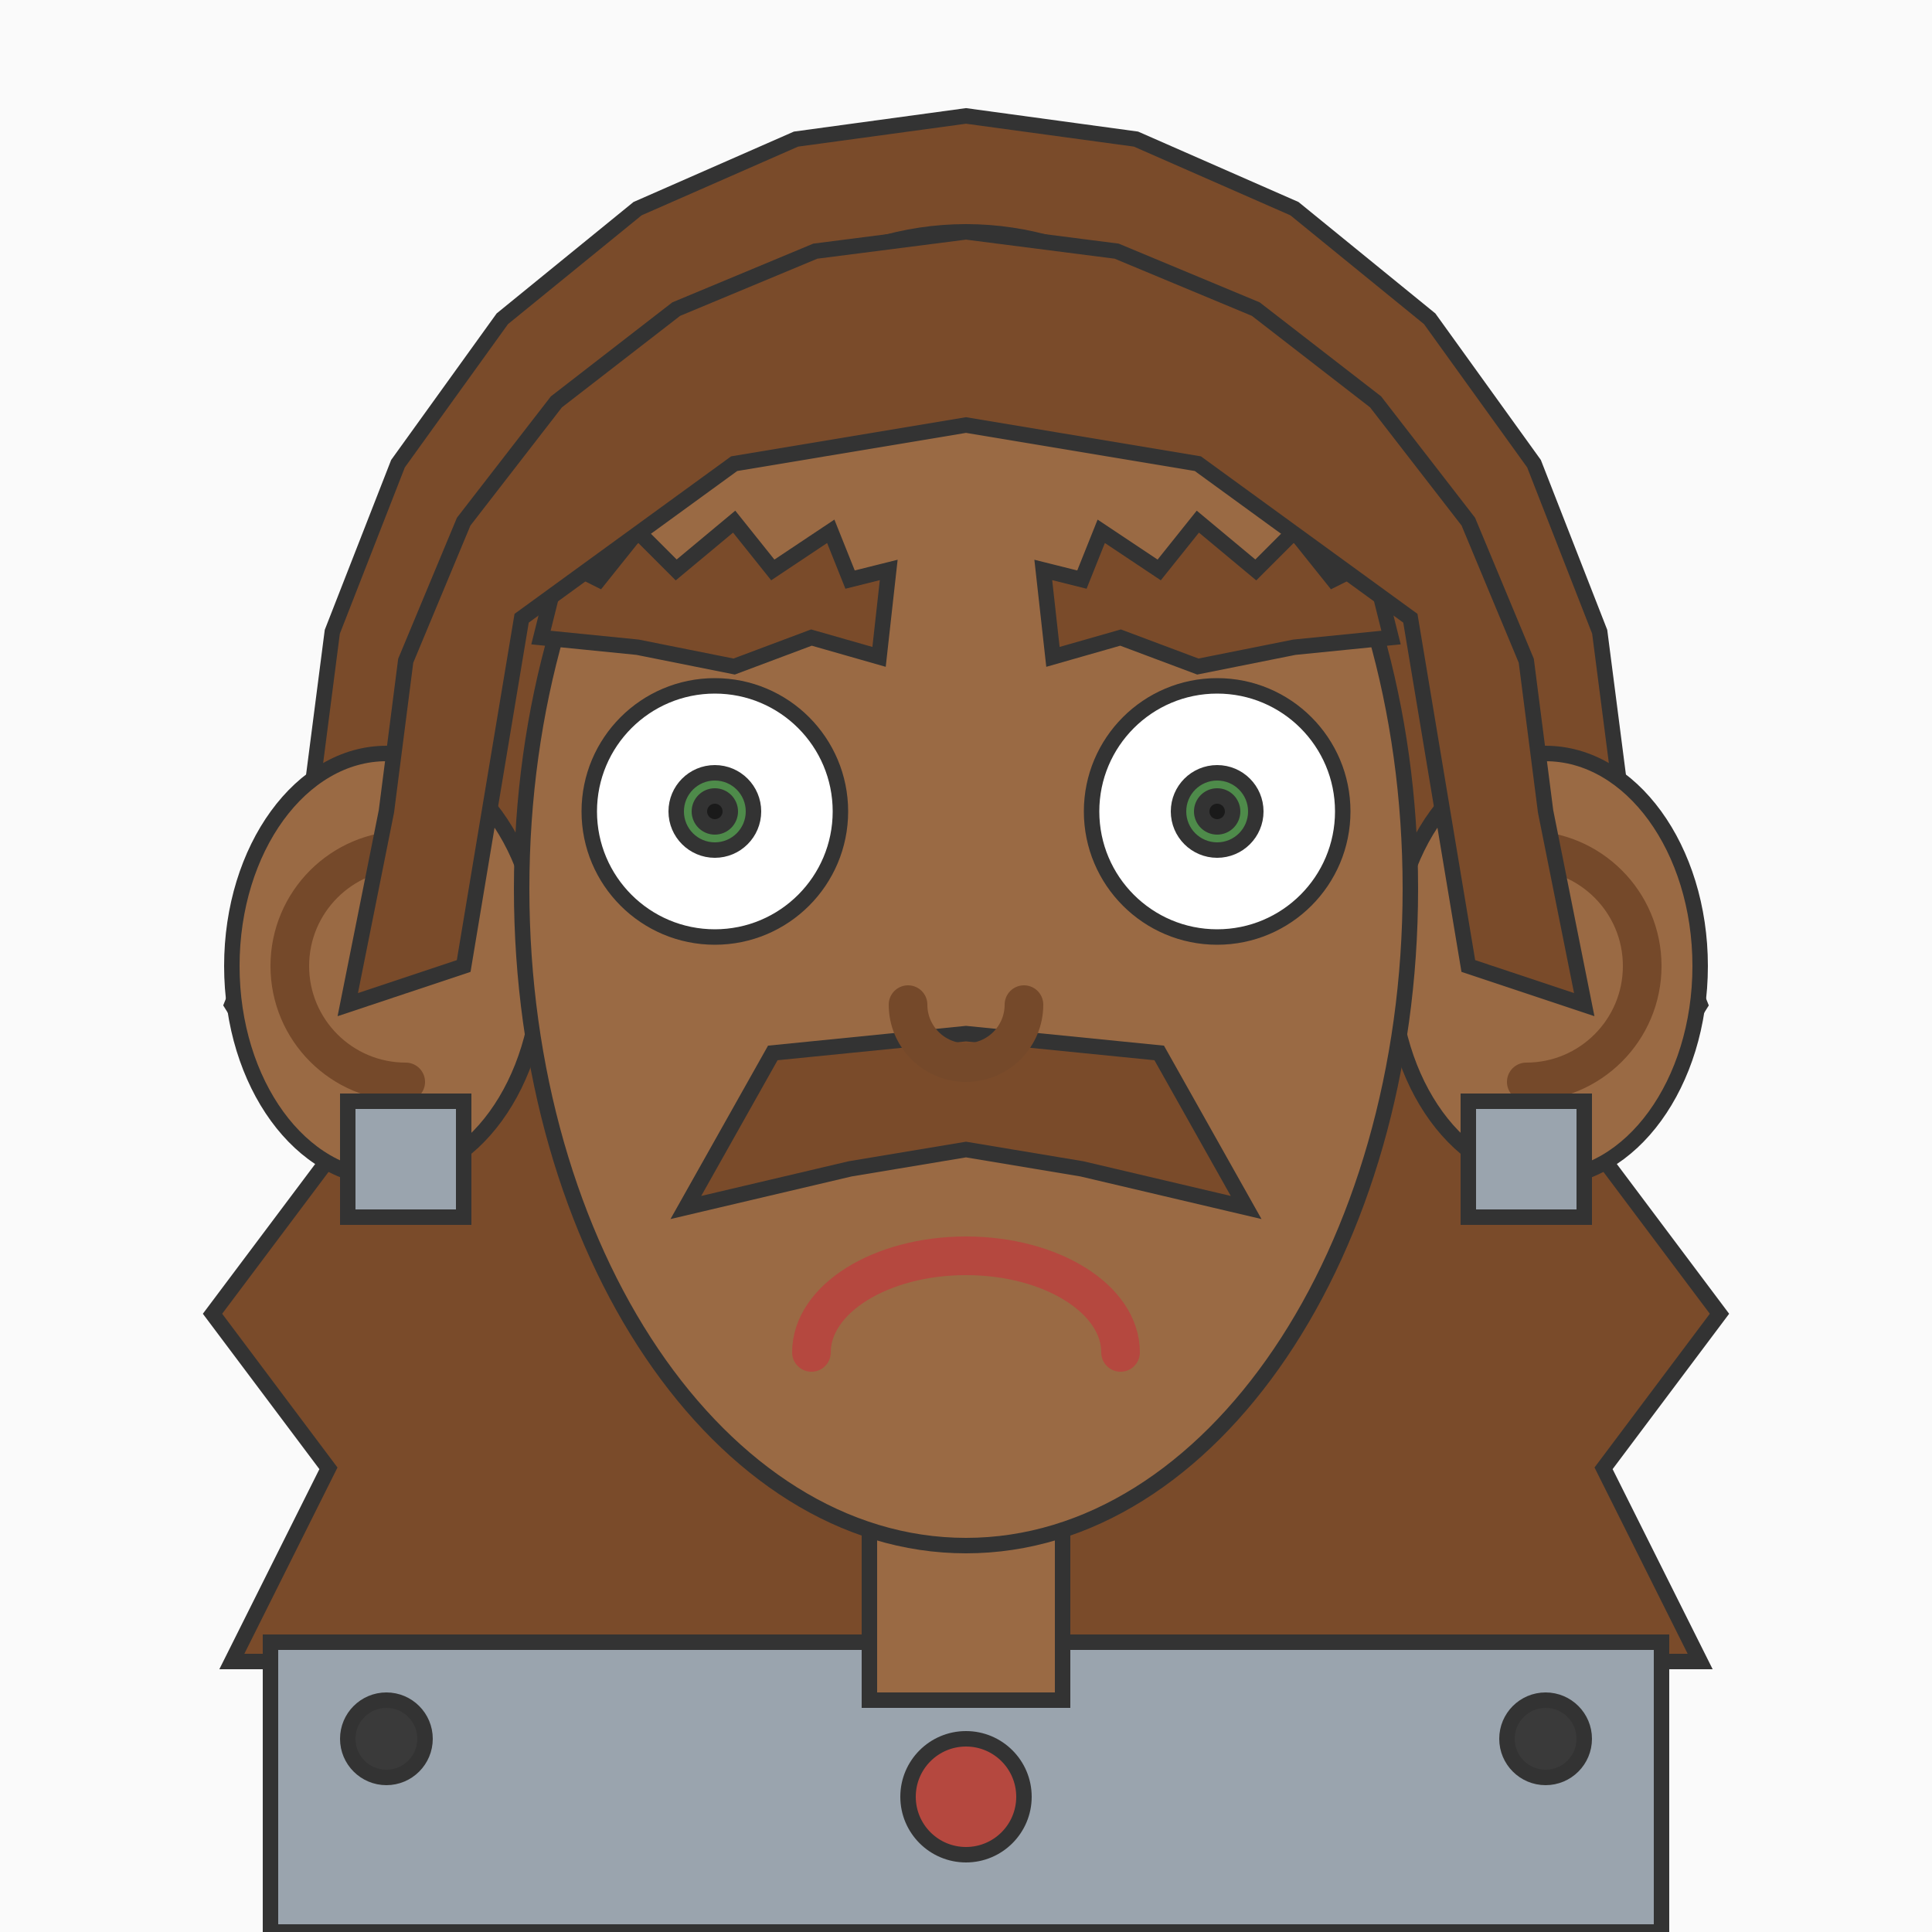
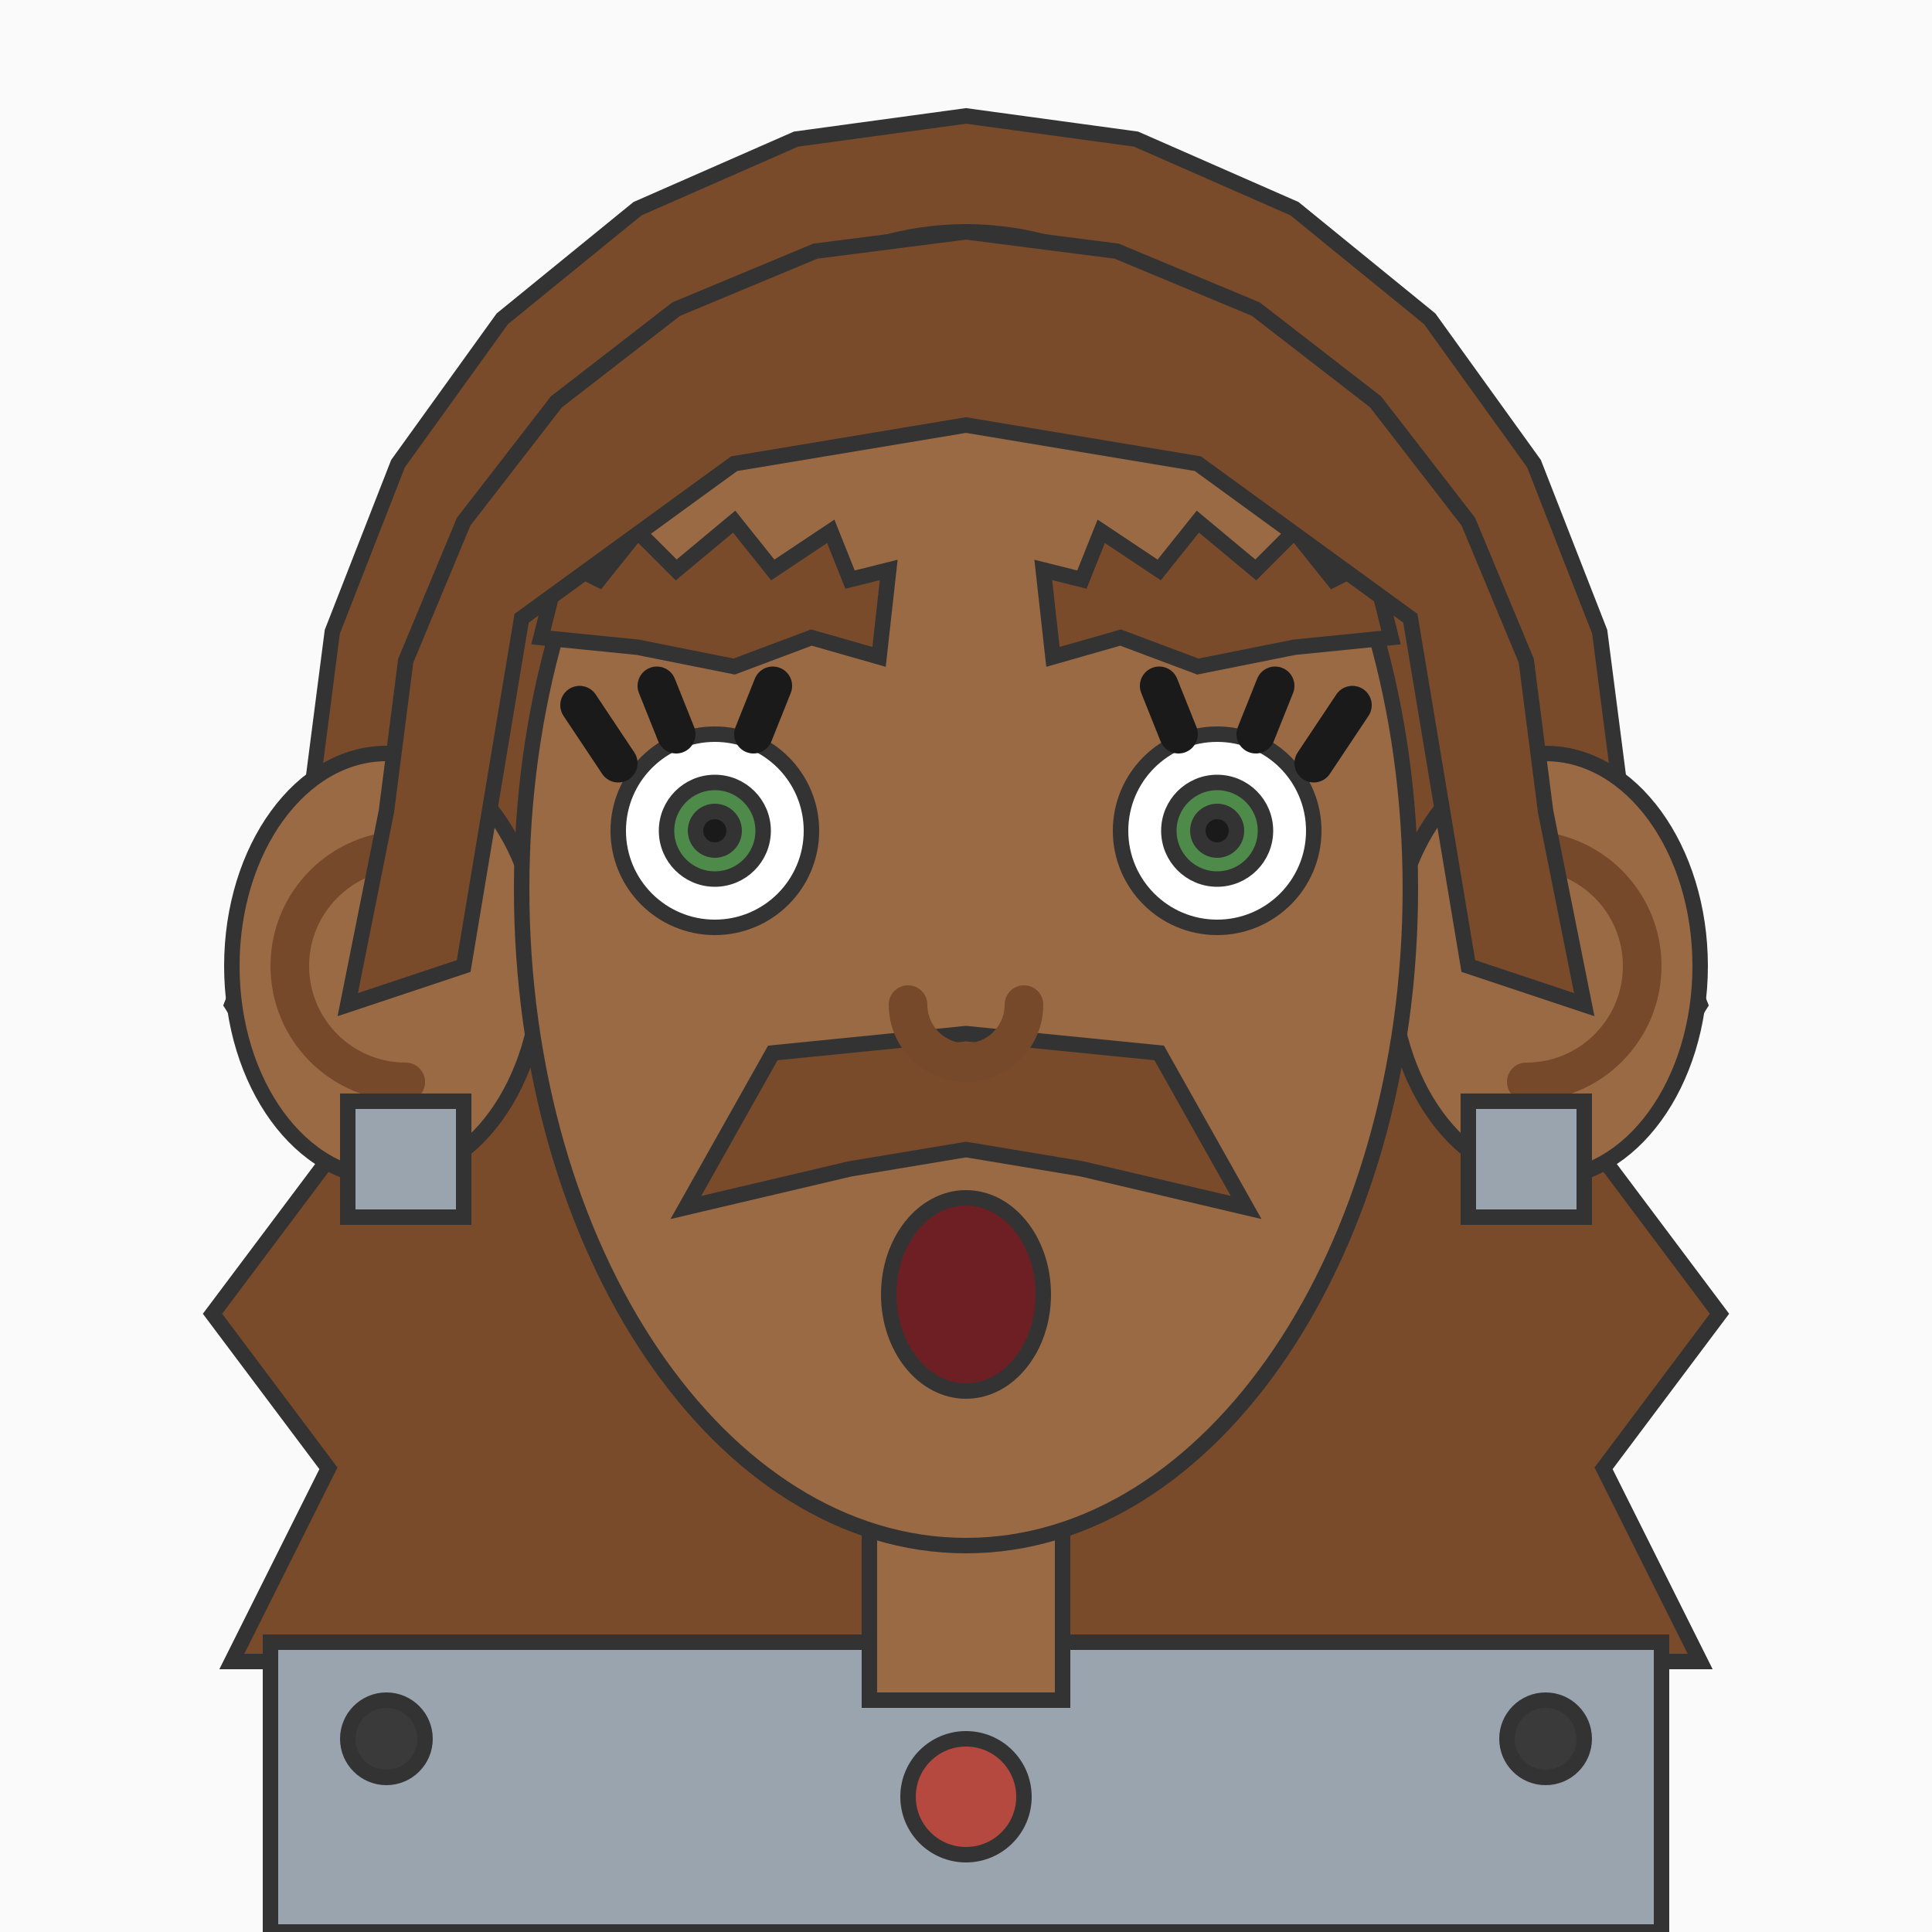
<svg xmlns="http://www.w3.org/2000/svg" viewBox="0 0 100 100" width="200" height="200">
  <rect width="100" height="100" fill="#fafafa" />
  <polygon points="16,42 17.2,32.7 20.6,24 26,16.5 33,10.8 41.2,7.2 50,6 58.8,7.2 67,10.8 74,16.5 79.4,24 82.8,32.7 84,42 88,52 83,60 89,68 83,76 88,86 12,86 17,76 11,68 17,60 12,52" fill="#7A4B2A" stroke="#333" stroke-width="0.8" />
  <rect x="14" y="85" width="72" height="15" fill="#9AA4AE" stroke="#333" stroke-width="0.8" />
  <ellipse cx="20" cy="90" rx="2" ry="2" fill="#3A3A3A" stroke="#333" stroke-width="0.8" />
  <ellipse cx="80" cy="90" rx="2" ry="2" fill="#3A3A3A" stroke="#333" stroke-width="0.8" />
  <ellipse cx="50" cy="93" rx="3" ry="3" fill="#B5483F" stroke="#333" stroke-width="0.8" />
  <rect x="45" y="70" width="10" height="18" fill="#9A6A44" stroke="#333" stroke-width="0.8" />
  <ellipse cx="20" cy="50" rx="8" ry="11" fill="#9A6A44" stroke="#333" stroke-width="0.8" />
  <path d="M21 44 A6 6 0 0 0 21 56" fill="none" stroke="#75492A" stroke-width="2" stroke-linecap="round" stroke-linejoin="round" />
  <ellipse cx="80" cy="50" rx="8" ry="11" fill="#9A6A44" stroke="#333" stroke-width="0.8" />
  <path d="M79 44 A6 6 0 0 1 79 56" fill="none" stroke="#75492A" stroke-width="2" stroke-linecap="round" stroke-linejoin="round" />
  <ellipse cx="50" cy="46" rx="23" ry="34" fill="#9A6A44" stroke="#333" stroke-width="0.8" />
-   <path d="M42 70 A8 5 0 0 1 58 70" fill="none" stroke="#B5483F" stroke-width="2" stroke-linecap="round" stroke-linejoin="round" />
+   <ellipse cx="50" cy="67" rx="4" ry="5" fill="#6E1F24" stroke="#333" stroke-width="0.8" />
  <polygon points="40,54.5 50,53.5 60,54.5 64.5,62.5 56,60.5 50,59.5 44,60.5 35.5,62.5" fill="#7A4B2A" stroke="#333" stroke-width="0.8" />
  <path d="M47 52 A3 3 0 0 0 53 52" fill="none" stroke="#75492A" stroke-width="2" stroke-linecap="round" stroke-linejoin="round" />
-   <ellipse cx="37" cy="42" rx="6.5" ry="6.5" fill="#FFFFFF" stroke="#333" stroke-width="0.8" />
-   <ellipse cx="37" cy="42" rx="2" ry="2" fill="#4E8B4A" stroke="#333" stroke-width="0.8" />
-   <ellipse cx="37" cy="42" rx="0.8" ry="0.8" fill="#1A1A1A" stroke="#333" stroke-width="0.8" />
-   <ellipse cx="63" cy="42" rx="6.5" ry="6.5" fill="#FFFFFF" stroke="#333" stroke-width="0.8" />
-   <ellipse cx="63" cy="42" rx="2" ry="2" fill="#4E8B4A" stroke="#333" stroke-width="0.8" />
-   <ellipse cx="63" cy="42" rx="0.8" ry="0.8" fill="#1A1A1A" stroke="#333" stroke-width="0.8" />
+   <ellipse cx="37" cy="43" rx="5" ry="5" fill="#FFFFFF" stroke="#333" stroke-width="0.8" />
+   <ellipse cx="37" cy="43" rx="2.5" ry="2.5" fill="#4E8B4A" stroke="#333" stroke-width="0.8" />
+   <ellipse cx="37" cy="43" rx="1" ry="1" fill="#1A1A1A" stroke="#333" stroke-width="0.8" />
+   <polyline points="32,39.5 30,36.5" fill="none" stroke="#1A1A1A" stroke-width="2" stroke-linecap="round" stroke-linejoin="round" />
+   <polyline points="35,38 34,35.5" fill="none" stroke="#1A1A1A" stroke-width="2" stroke-linecap="round" stroke-linejoin="round" />
+   <polyline points="39,38 40,35.5" fill="none" stroke="#1A1A1A" stroke-width="2" stroke-linecap="round" stroke-linejoin="round" />
+   <ellipse cx="63" cy="43" rx="5" ry="5" fill="#FFFFFF" stroke="#333" stroke-width="0.8" />
+   <ellipse cx="63" cy="43" rx="2.5" ry="2.5" fill="#4E8B4A" stroke="#333" stroke-width="0.8" />
+   <ellipse cx="63" cy="43" rx="1" ry="1" fill="#1A1A1A" stroke="#333" stroke-width="0.8" />
+   <polyline points="68,39.5 70,36.5" fill="none" stroke="#1A1A1A" stroke-width="2" stroke-linecap="round" stroke-linejoin="round" />
+   <polyline points="65,38 66,35.5" fill="none" stroke="#1A1A1A" stroke-width="2" stroke-linecap="round" stroke-linejoin="round" />
+   <polyline points="61,38 60,35.5" fill="none" stroke="#1A1A1A" stroke-width="2" stroke-linecap="round" stroke-linejoin="round" />
  <polygon points="28,33 29,29 31,30 33,27.5 35,29.5 38,27 40,29.5 43,27.5 44,30 46,29.5 45.5,34 42,33 38,34.5 33,33.5" fill="#7A4B2A" stroke="#333" stroke-width="0.8" />
  <polygon points="72,33 71,29 69,30 67,27.5 65,29.5 62,27 60,29.5 57,27.5 56,30 54,29.5 54.5,34 58,33 62,34.5 67,33.5" fill="#7A4B2A" stroke="#333" stroke-width="0.8" />
  <polygon points="20,42 21,34.2 24,27 28.8,20.8 35,16 42.2,13 50,12 57.8,13 65,16 71.2,20.8 76,27 79,34.2 80,42 82,52 76,50 73,32 62,24 50,22 38,24 27,32 24,50 18,52" fill="#7A4B2A" stroke="#333" stroke-width="0.8" />
  <rect x="18" y="57" width="6" height="6" fill="#9AA4AE" stroke="#333" stroke-width="0.8" />
  <rect x="76" y="57" width="6" height="6" fill="#9AA4AE" stroke="#333" stroke-width="0.8" />
</svg>
